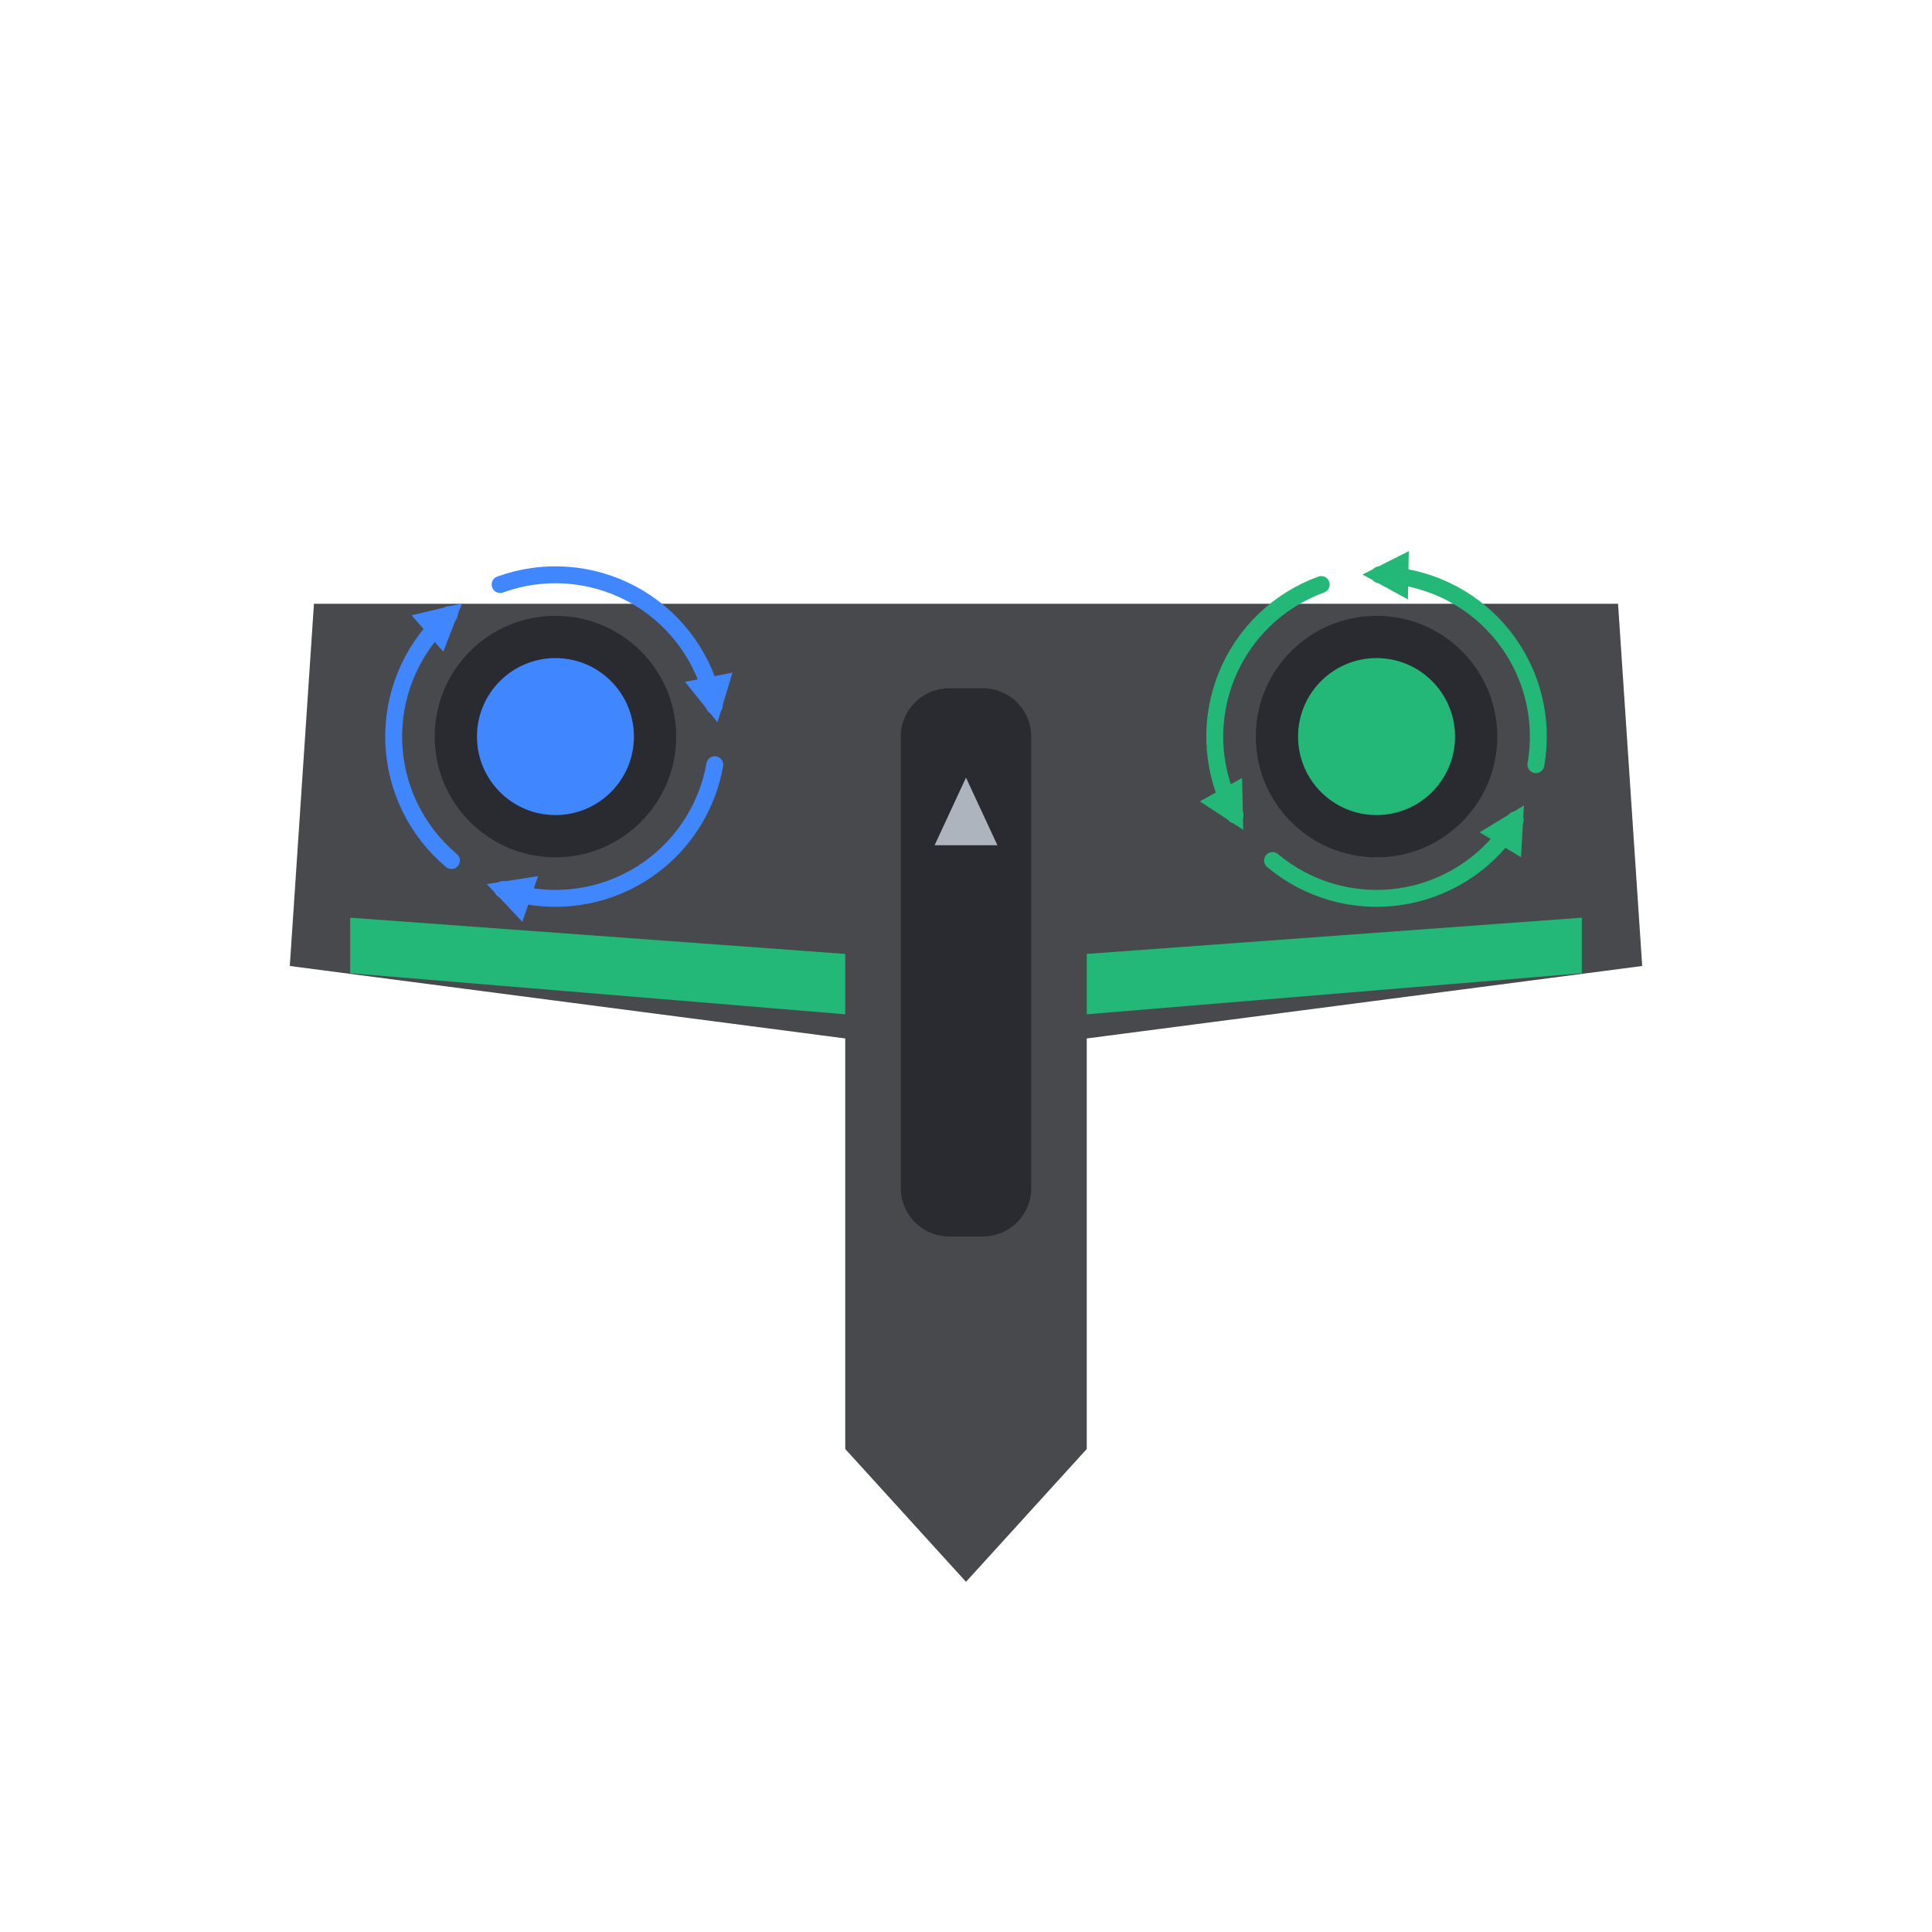
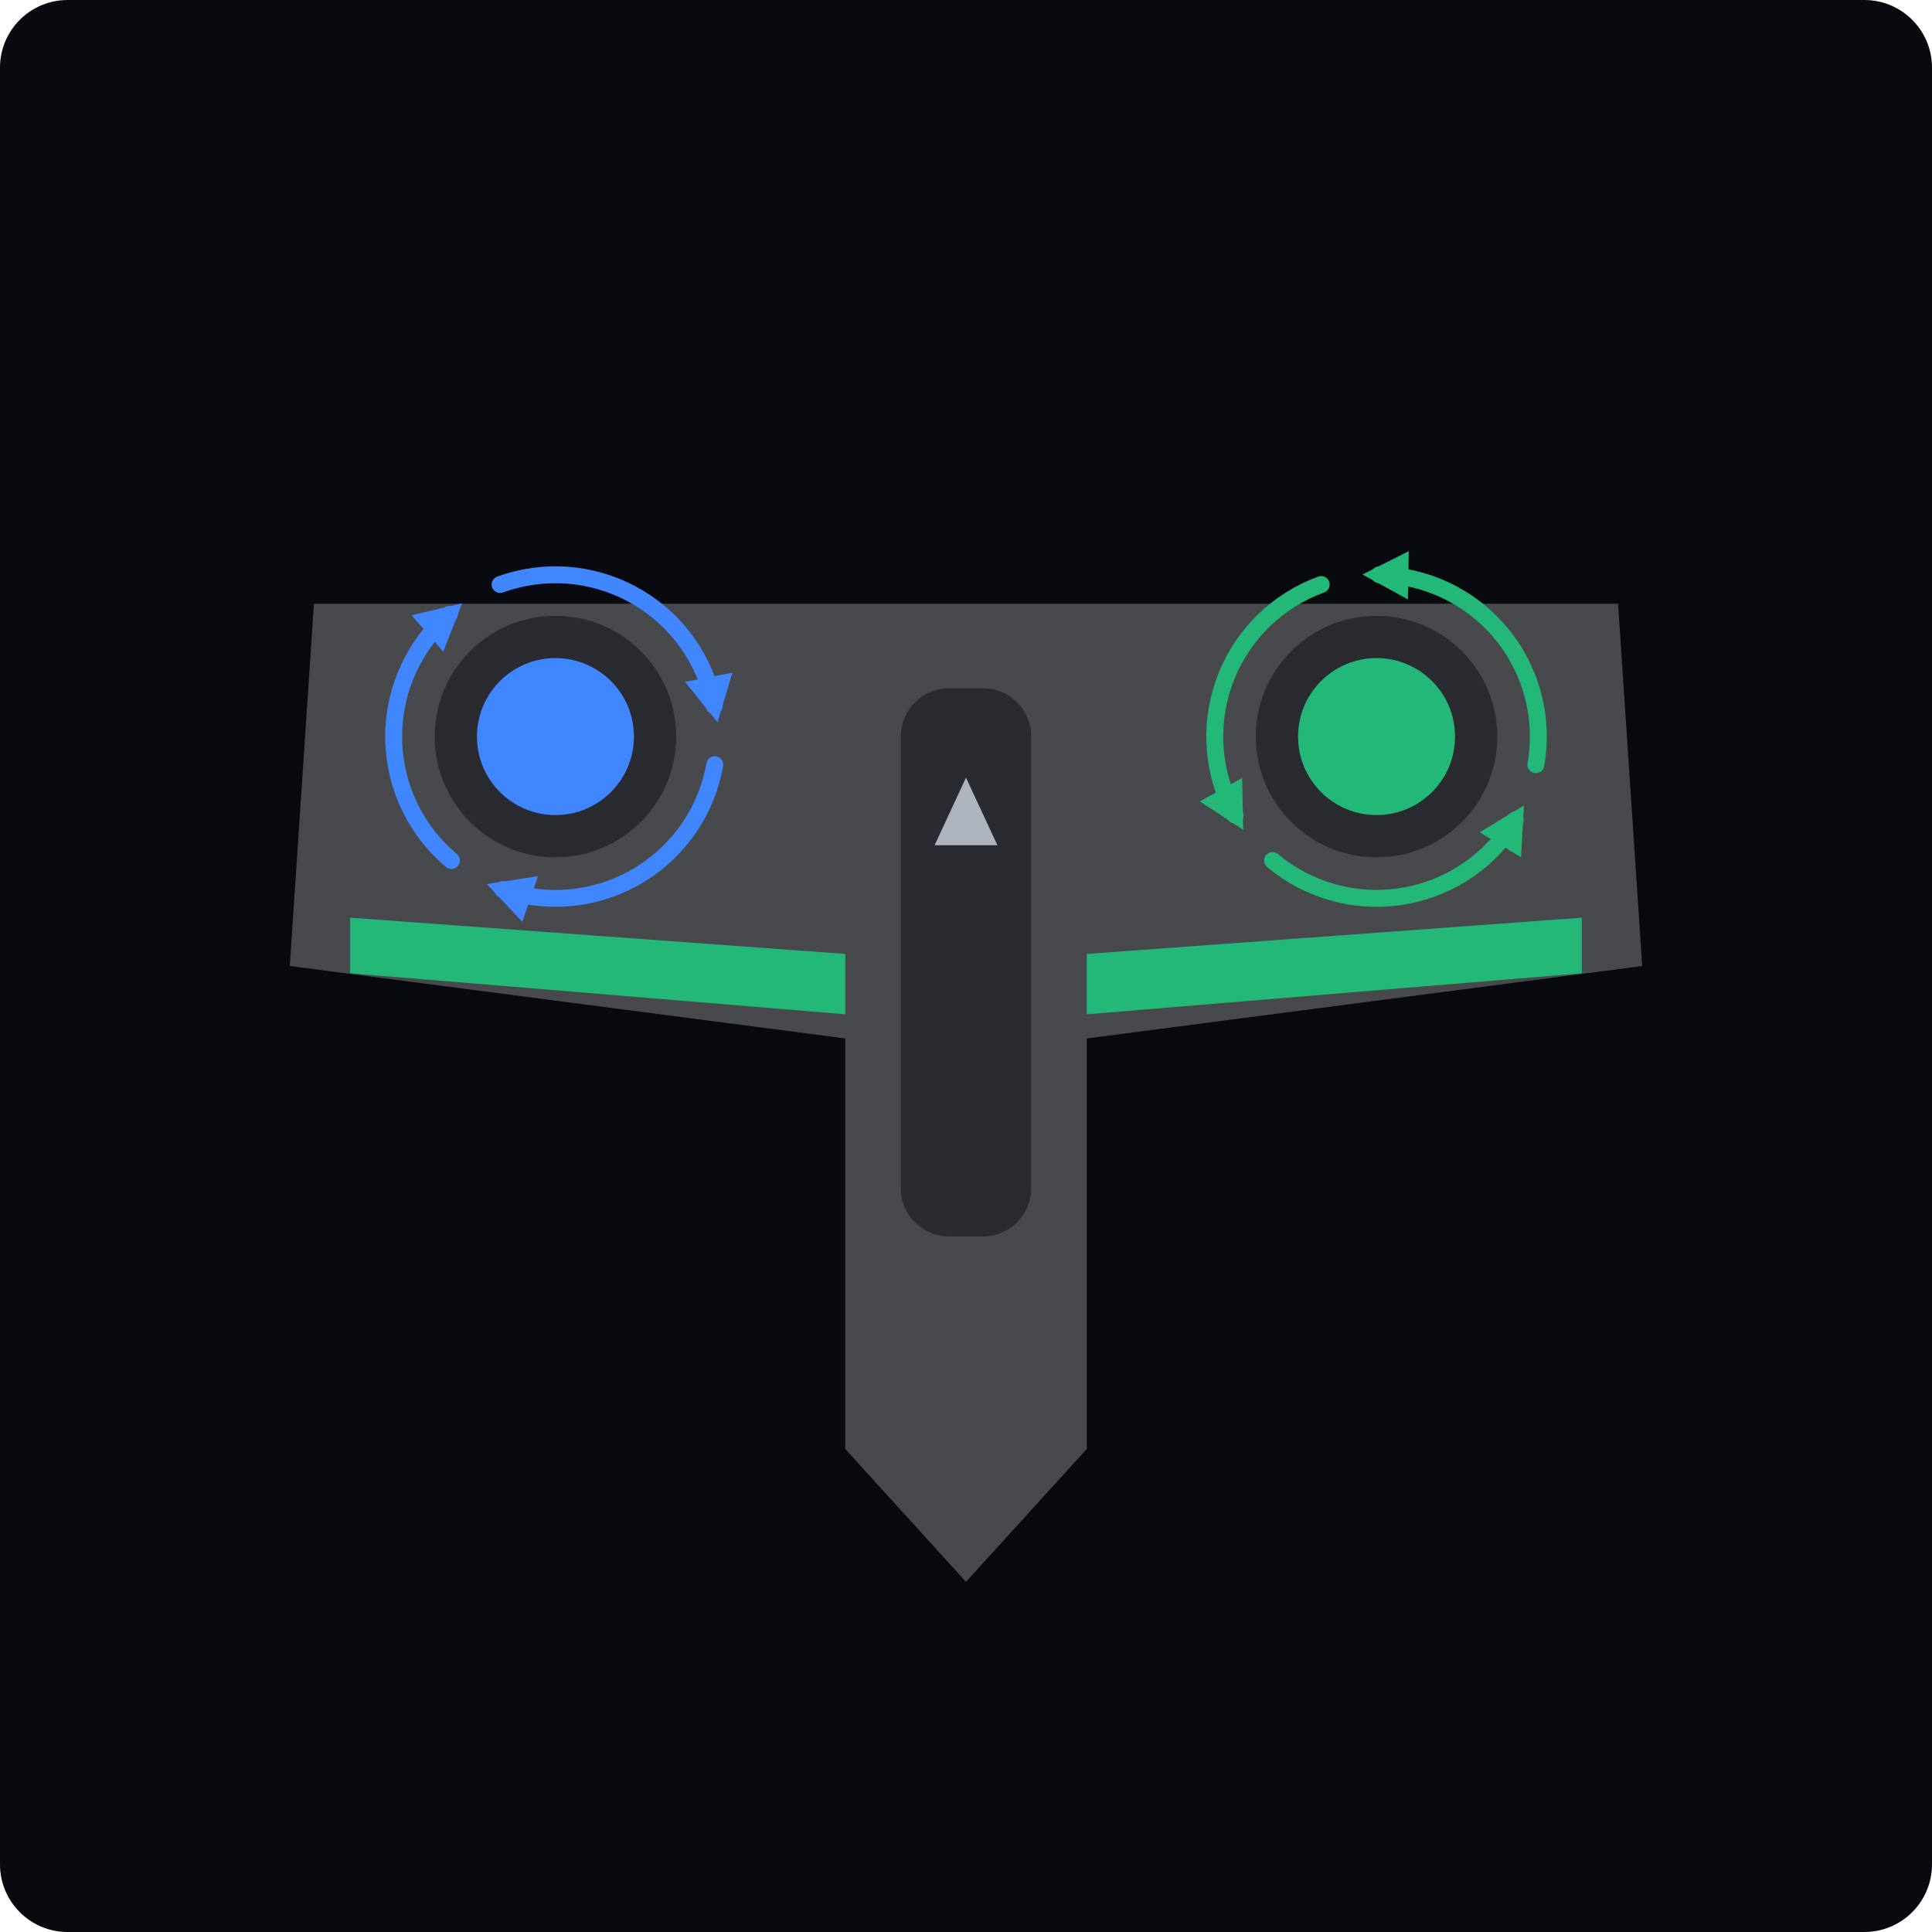
<svg xmlns="http://www.w3.org/2000/svg" width="800" height="800" viewBox="0 0 800 800">
+   <rect width="800" height="800" rx="28" fill="#090a0f" />
  <polygon points="130,250 670,250 680,400 450,430 450,600 400,655 350,600 350,430 120,400" fill="#48494d" />
  <rect x="373" y="285" width="54" height="227" rx="20" fill="#292b30" />
  <polygon points="145,380 350,395 350,420 145,403" fill="#23b878" />
  <polygon points="450,395 655,380 655,403 450,420" fill="#23b878" />
  <ellipse cx="230.0" cy="305.0" rx="50.0" ry="50.0" fill="#292b30" />
  <ellipse cx="230.0" cy="305.0" rx="32.5" ry="32.5" fill="#4086ff" />
  <polyline points="295.982,316.634 295.283,320.072 294.405,323.468 293.35,326.813 292.121,330.099 290.723,333.315 289.157,336.455 287.43,339.508 285.546,342.466 283.509,345.322 281.325,348.067 279.001,350.694 276.542,353.196 273.956,355.566 271.249,357.797 268.43,359.883 265.505,361.819 262.482,363.6 259.371,365.219 256.179,366.674 252.915,367.959 249.589,369.072 246.209,370.01 242.784,370.769 239.325,371.348 235.839,371.745 232.338,371.959 228.831,371.99 225.326,371.837 221.835,371.501 218.366,370.982 214.928,370.283 211.532,369.405 208.187,368.35" fill="none" stroke="#4086ff" stroke-width="7" stroke-linecap="round" stroke-linejoin="round" />
  <polygon points="201.568,366.071 216.277,381.712 222.789,362.801" fill="#4086ff" />
  <polyline points="186.933,356.325 184.306,354.001 181.804,351.542 179.434,348.956 177.203,346.249 175.117,343.43 173.181,340.505 171.4,337.482 169.781,334.371 168.326,331.179 167.041,327.915 165.928,324.589 164.99,321.209 164.231,317.784 163.652,314.325 163.255,310.839 163.041,307.338 163.01,303.831 163.163,300.326 163.499,296.835 164.018,293.366 164.717,289.928 165.595,286.532 166.65,283.187 167.879,279.901 169.277,276.685 170.843,273.545 172.57,270.492 174.454,267.534 176.491,264.678 178.675,261.933 180.999,259.306 183.458,256.804 186.044,254.434" fill="none" stroke="#4086ff" stroke-width="7" stroke-linecap="round" stroke-linejoin="round" />
  <polygon points="191.327,249.842 170.427,254.76 183.548,269.854" fill="#4086ff" />
  <polyline points="207.085,242.041 210.411,240.928 213.791,239.99 217.216,239.231 220.675,238.652 224.161,238.255 227.662,238.041 231.169,238.01 234.674,238.163 238.165,238.499 241.634,239.018 245.072,239.717 248.468,240.595 251.813,241.65 255.099,242.879 258.315,244.277 261.455,245.843 264.508,247.57 267.466,249.454 270.322,251.491 273.067,253.675 275.694,255.999 278.196,258.458 280.566,261.044 282.797,263.751 284.883,266.57 286.819,269.495 288.6,272.518 290.219,275.629 291.674,278.821 292.959,282.085 294.072,285.411 295.01,288.791 295.769,292.216" fill="none" stroke="#4086ff" stroke-width="7" stroke-linecap="round" stroke-linejoin="round" />
  <polygon points="297.105,299.087 303.296,278.528 283.663,282.344" fill="#4086ff" />
  <ellipse cx="570.0" cy="305.0" rx="50.0" ry="50.0" fill="#292b30" />
  <ellipse cx="570.0" cy="305.0" rx="32.5" ry="32.5" fill="#23b878" />
  <polyline points="635.982,316.634 636.501,313.165 636.837,309.674 636.99,306.169 636.959,302.662 636.745,299.161 636.348,295.675 635.769,292.216 635.01,288.791 634.072,285.411 632.959,282.085 631.674,278.821 630.219,275.629 628.6,272.518 626.819,269.495 624.883,266.57 622.797,263.751 620.566,261.044 618.196,258.458 615.694,255.999 613.067,253.675 610.322,251.491 607.466,249.454 604.508,247.57 601.455,245.843 598.315,244.277 595.099,242.879 591.813,241.65 588.468,240.595 585.072,239.717 581.634,239.018 578.165,238.499 574.674,238.163 571.169,238.01" fill="none" stroke="#23b878" stroke-width="7" stroke-linecap="round" stroke-linejoin="round" />
  <polygon points="564.17,237.888 583.342,228.221 582.993,248.218" fill="#23b878" />
  <polyline points="526.933,356.325 529.678,358.509 532.534,360.546 535.492,362.43 538.545,364.157 541.685,365.723 544.901,367.121 548.187,368.35 551.532,369.405 554.928,370.283 558.366,370.982 561.835,371.501 565.326,371.837 568.831,371.99 572.338,371.959 575.839,371.745 579.325,371.348 582.784,370.769 586.209,370.01 589.589,369.072 592.915,367.959 596.179,366.674 599.371,365.219 602.482,363.6 605.505,361.819 608.43,359.883 611.249,357.797 613.956,355.566 616.542,353.196 619.001,350.694 621.325,348.067 623.509,345.322 625.546,342.466 627.43,339.508" fill="none" stroke="#23b878" stroke-width="7" stroke-linecap="round" stroke-linejoin="round" />
  <polygon points="631.035,333.507 629.821,354.944 612.678,344.643" fill="#23b878" />
  <polyline points="547.085,242.041 543.821,243.326 540.629,244.781 537.518,246.4 534.495,248.181 531.57,250.117 528.751,252.203 526.044,254.434 523.458,256.804 520.999,259.306 518.675,261.933 516.491,264.678 514.454,267.534 512.57,270.492 510.843,273.545 509.277,276.685 507.879,279.901 506.65,283.187 505.595,286.532 504.717,289.928 504.018,293.366 503.499,296.835 503.163,300.326 503.01,303.831 503.041,307.338 503.255,310.839 503.652,314.325 504.231,317.784 504.99,321.209 505.928,324.589 507.041,327.915 508.326,331.179 509.781,334.371 511.4,337.482" fill="none" stroke="#23b878" stroke-width="7" stroke-linecap="round" stroke-linejoin="round" />
  <polygon points="514.794,343.605 496.837,331.835 514.329,322.139" fill="#23b878" />
  <polygon points="400,322 387,350 413,350" fill="#aeb4be" />
</svg>
